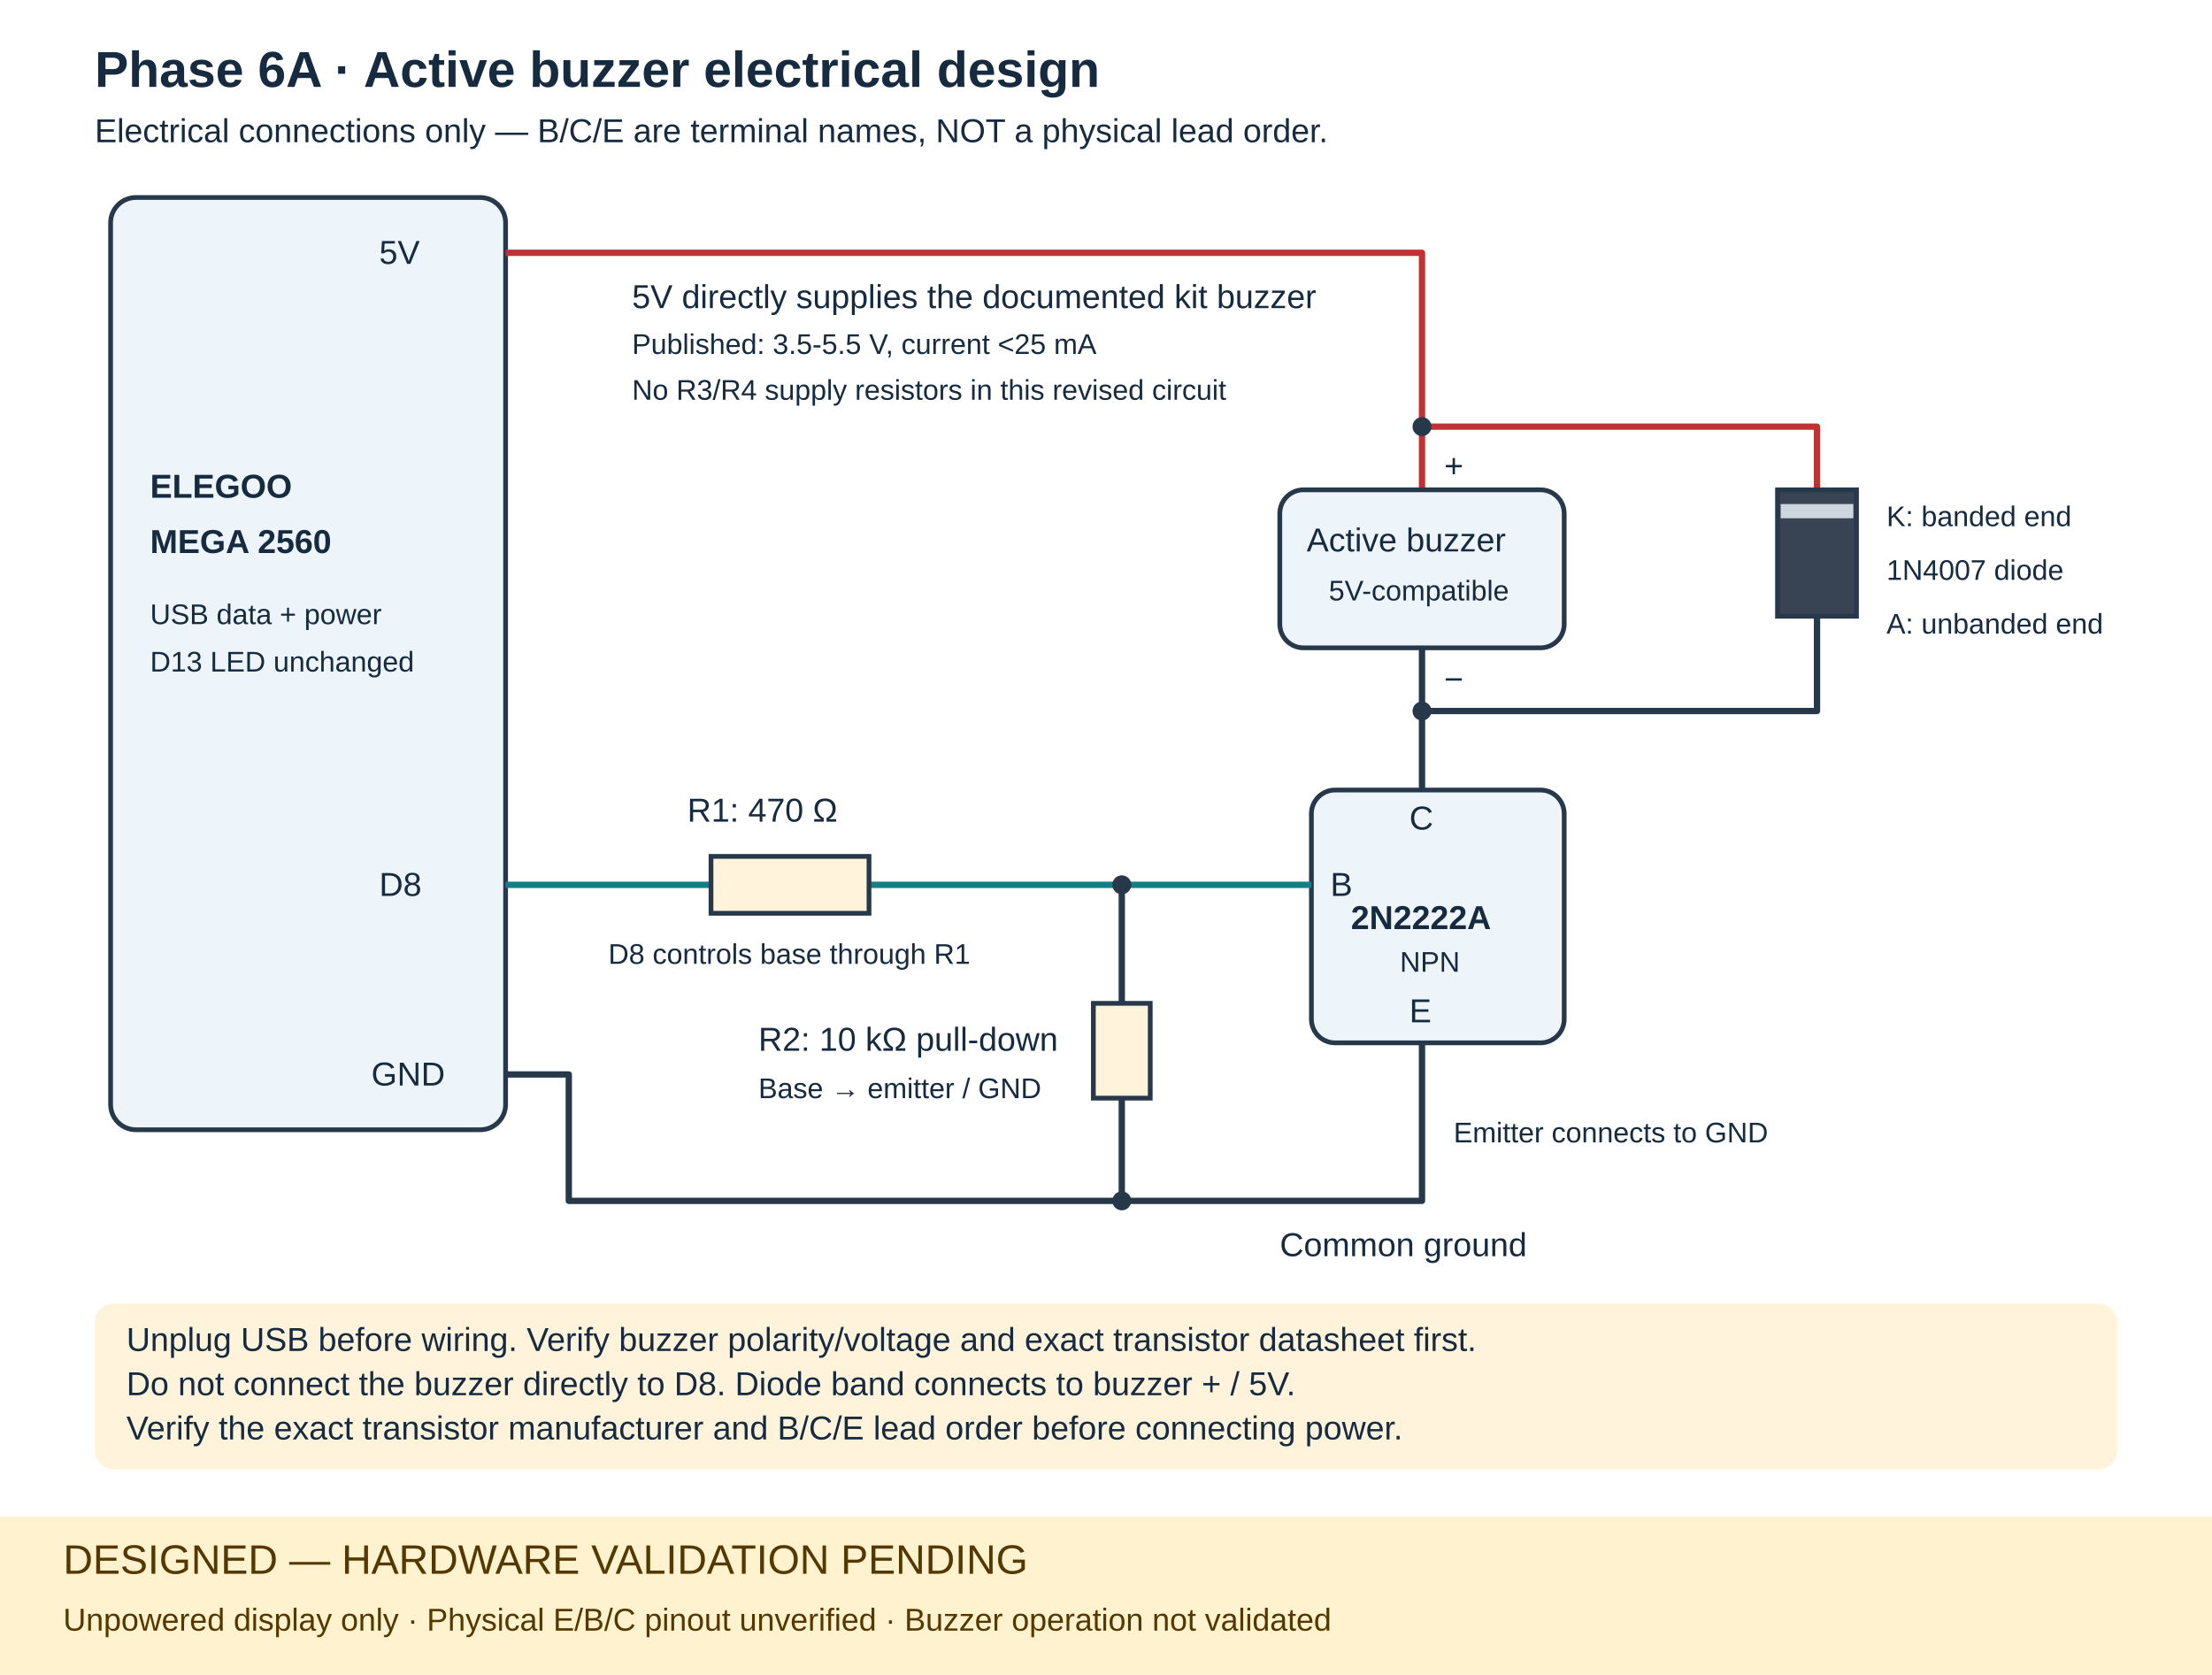
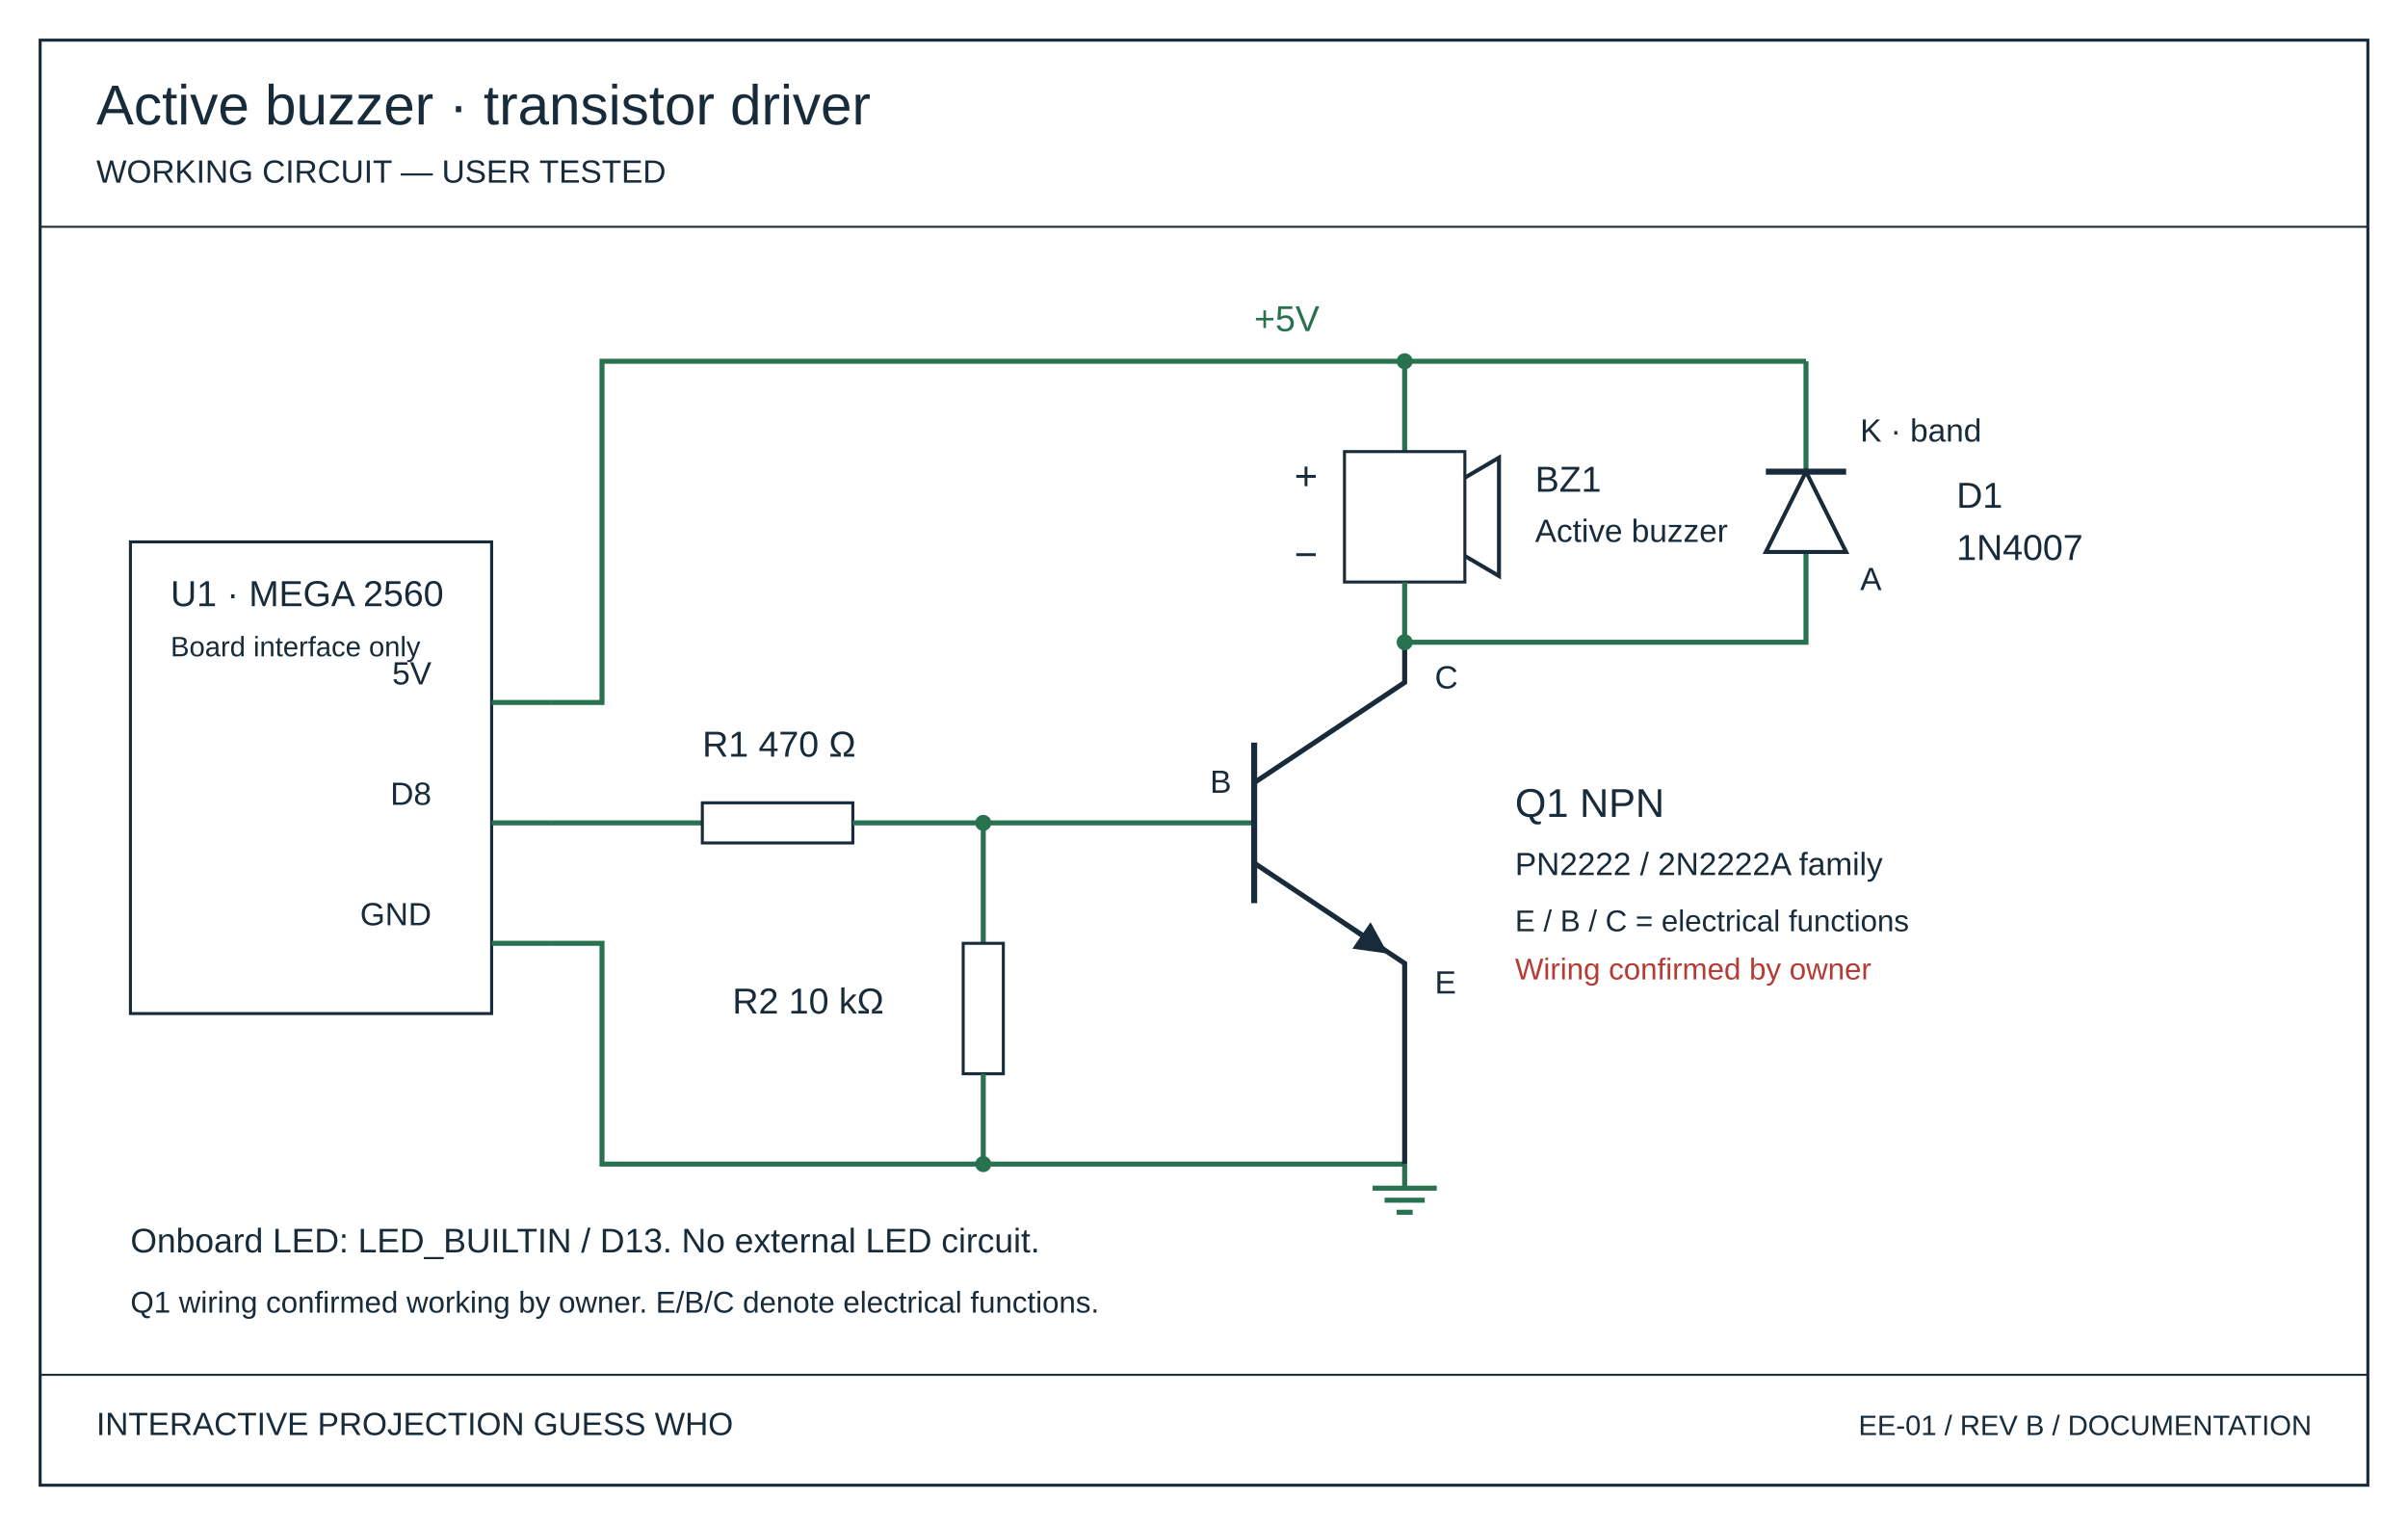
- <svg xmlns="http://www.w3.org/2000/svg" width="1400" height="1060" viewBox="0 0 1400 1060">
-   <style>text{font-family:Arial,sans-serif;fill:#172b40;font-size:21px}.small{font-size:18px}.title{font-size:32px;font-weight:bold}.wire{fill:none;stroke:#263849;stroke-width:4;stroke-linejoin:round}.power{stroke:#be3434}.signal{stroke:#147f87}.box{fill:#edf4fa;stroke:#263849;stroke-width:3}.node{fill:#263849}</style>
-   <rect width="1400" height="960" fill="white" />
-   <text x="60" y="55" class="title">Phase 6A · Active buzzer electrical design</text>
-   <text x="60" y="90">Electrical connections only — B/C/E are terminal names, NOT a physical lead order.</text>
-   <rect x="70" y="125" width="250" height="590" rx="16" class="box" />
-   <text x="95" y="315" font-weight="bold">ELEGOO</text>
-   <text x="95" y="350" font-weight="bold">MEGA 2560</text>
-   <text x="95" y="395" class="small">USB data + power</text>
-   <text x="95" y="425" class="small">D13 LED unchanged</text>
-   <text x="240" y="167">5V</text>
-   <text x="240" y="567">D8</text>
-   <text x="235" y="687">GND</text>
-   <path d="M320 160 H900 V270 H1150 V310 M900 270 V310" class="wire power" />
-   <text x="400" y="195">5V directly supplies the documented kit buzzer</text>
-   <text x="400" y="224" class="small">Published: 3.5-5.5 V, current &lt;25 mA</text>
-   <text x="400" y="253" class="small">No R3/R4 supply resistors in this revised circuit</text>
-   <circle cx="900" cy="270" r="6" class="node" />
-   <rect x="810" y="310" width="180" height="100" rx="15" class="box" />
-   <text x="827" y="349">Active buzzer</text>
-   <text x="841" y="380" class="small">5V-compatible</text>
-   <text x="914" y="302">+</text>
-   <text x="914" y="437">−</text>
-   <path d="M900 410 V500 M900 450 H1150 V390" class="wire" />
-   <rect x="1125" y="310" width="50" height="80" fill="#384453" stroke="#263849" stroke-width="3" />
-   <rect x="1127" y="319" width="46" height="9" fill="#cdd6df" />
-   <text x="1194" y="333" class="small">K: banded end</text>
-   <text x="1194" y="367" class="small">1N4007 diode</text>
-   <text x="1194" y="401" class="small">A: unbanded end</text>
-   <circle cx="900" cy="450" r="6" class="node" />
-   <rect x="830" y="500" width="160" height="160" rx="15" class="box" />
-   <text x="892" y="525">C</text>
-   <text x="842" y="567">B</text>
-   <text x="892" y="647">E</text>
-   <text x="855" y="588" font-weight="bold">2N2222A</text>
-   <text x="886" y="615" class="small">NPN</text>
-   <path d="M320 560 H450 M550 560 H830" class="wire signal" />
-   <rect x="450" y="542" width="100" height="36" fill="#fff3db" stroke="#263849" stroke-width="3" />
-   <text x="435" y="520">R1: 470 Ω</text>
-   <text x="385" y="610" class="small">D8 controls base through R1</text>
-   <path d="M710 560 V635 M710 695 V760 M900 660 V760 H360 V680 H320" class="wire" />
-   <rect x="692" y="635" width="36" height="60" fill="#fff3db" stroke="#263849" stroke-width="3" />
-   <text x="480" y="665">R2: 10 kΩ pull-down</text>
-   <text x="480" y="695" class="small">Base → emitter / GND</text>
-   <circle cx="710" cy="560" r="6" class="node" />
-   <circle cx="710" cy="760" r="6" class="node" />
-   <text x="920" y="723" class="small">Emitter connects to GND</text>
-   <text x="810" y="795">Common ground</text>
-   <rect x="60" y="825" width="1280" height="105" rx="12" fill="#fff3db" />
-   <text x="80" y="855">Unplug USB before wiring. Verify buzzer polarity/voltage and exact transistor datasheet first.</text>
-   <text x="80" y="883">Do not connect the buzzer directly to D8. Diode band connects to buzzer + / 5V.</text>
-   <text x="80" y="911">Verify the exact transistor manufacturer and B/C/E lead order before connecting power.</text>
-   <rect x="0" y="960" width="1400" height="100" fill="#fff2ce" />
-   <text x="40" y="996" style="font-family:Arial;font-size:26px;fill:#553700;stroke:none">DESIGNED — HARDWARE VALIDATION PENDING</text>
-   <text x="40" y="1032" style="font-family:Arial;font-size:20px;fill:#553700;stroke:none">Unpowered display only · Physical E/B/C pinout unverified · Buzzer operation not validated</text>
+ <svg xmlns="http://www.w3.org/2000/svg" width="1200" height="760" viewBox="0 0 1200 760" role="img">
+   <defs>
+     <marker id="arrow" markerWidth="8" markerHeight="8" refX="7" refY="4" orient="auto-start-reverse">
+       <path d="M0 0 L8 4 L0 8 Z" fill="#172b3a" />
+     </marker>
+   </defs>
+   <g font-family="Arial, sans-serif">
+     <rect x="0" y="0" width="1200" height="760" fill="#fff" stroke="#fff" stroke-width="1.5" />
+     <rect x="20" y="20" width="1160" height="720" fill="white" stroke="#172b3a" stroke-width="1.5" />
+     <text x="48" y="62" font-size="28" fill="#172b3a" text-anchor="start">Active buzzer · transistor driver</text>
+     <text x="48" y="91" font-size="16" fill="#172b3a" text-anchor="start">WORKING CIRCUIT — USER TESTED</text>
+     <polyline points="20,113 1180,113" fill="none" stroke="#172b3a" stroke-width="1" />
+     <polyline points="20,685 1180,685" fill="none" stroke="#172b3a" stroke-width="1" />
+     <text x="48" y="715" font-size="16" fill="#172b3a" text-anchor="start">INTERACTIVE PROJECTION GUESS WHO</text>
+     <text x="1152" y="715" font-size="14" fill="#172b3a" text-anchor="end">EE-01  /  REV B  /  DOCUMENTATION</text>
+     <rect x="65" y="270" width="180" height="235" fill="white" stroke="#172b3a" stroke-width="1.5" />
+     <text x="85" y="302" font-size="18" fill="#172b3a" text-anchor="start">U1 · MEGA 2560</text>
+     <text x="85" y="327" font-size="14" fill="#172b3a" text-anchor="start">Board interface only</text>
+     <text x="215" y="341" font-size="16" fill="#172b3a" text-anchor="end">5V</text>
+     <polyline points="245,350 275,350" fill="none" stroke="#28724f" stroke-width="2.5" />
+     <text x="215" y="401" font-size="16" fill="#172b3a" text-anchor="end">D8</text>
+     <polyline points="245,410 275,410" fill="none" stroke="#28724f" stroke-width="2.5" />
+     <text x="215" y="461" font-size="16" fill="#172b3a" text-anchor="end">GND</text>
+     <polyline points="245,470 275,470" fill="none" stroke="#28724f" stroke-width="2.5" />
+     <polyline points="275,350 300,350 300,180 900,180" fill="none" stroke="#28724f" stroke-width="2.5" />
+     <text x="625" y="165" font-size="18" fill="#28724f" text-anchor="start">+5V</text>
+     <polyline points="275,410 350,410" fill="none" stroke="#28724f" stroke-width="2.5" />
+     <rect x="350" y="400" width="75" height="20" fill="white" stroke="#172b3a" stroke-width="1.5" />
+     <text x="350" y="377" font-size="18" fill="#172b3a" text-anchor="start">R1  470 Ω</text>
+     <polyline points="425,410 625,410" fill="none" stroke="#28724f" stroke-width="2.5" />
+     <circle cx="490" cy="410" r="4" fill="#28724f" />
+     <polyline points="490,410 490,470" fill="none" stroke="#28724f" stroke-width="2.5" />
+     <rect x="480" y="470" width="20" height="65" fill="white" stroke="#172b3a" stroke-width="1.5" />
+     <text x="365" y="505" font-size="18" fill="#172b3a" text-anchor="start">R2  10 kΩ</text>
+     <polyline points="490,535 490,580 700,580" fill="none" stroke="#28724f" stroke-width="2.5" />
+     <polyline points="275,470 300,470 300,580 490,580" fill="none" stroke="#28724f" stroke-width="2.5" />
+     <circle cx="490" cy="580" r="4" fill="#28724f" />
+     <polyline points="700,580 700,592" fill="none" stroke="#28724f" stroke-width="2.5" />
+     <polyline points="684.0,592 716.0,592" fill="none" stroke="#28724f" stroke-width="2.5" />
+     <polyline points="690.0,598 710.0,598" fill="none" stroke="#28724f" stroke-width="2.5" />
+     <polyline points="696.0,604 704.0,604" fill="none" stroke="#28724f" stroke-width="2.5" />
+     <polyline points="625,370 625,450" fill="none" stroke="#172b3a" stroke-width="3" />
+     <polyline points="625,390 700,340 700,320" fill="none" stroke="#172b3a" stroke-width="2.5" />
+     <polyline points="625,430 700,480 700,580" fill="none" stroke="#172b3a" stroke-width="2.5" />
+     <polyline points="658,452 690,474" fill="none" stroke="#172b3a" stroke-width="2" marker-end="url(#arrow)" />
+     <text x="603" y="395" font-size="16" fill="#172b3a" text-anchor="start">B</text>
+     <text x="715" y="343" font-size="16" fill="#172b3a" text-anchor="start">C</text>
+     <text x="715" y="495" font-size="16" fill="#172b3a" text-anchor="start">E</text>
+     <text x="755" y="407" font-size="20" fill="#172b3a" text-anchor="start">Q1  NPN</text>
+     <text x="755" y="436" font-size="16" fill="#172b3a" text-anchor="start">PN2222 / 2N2222A family</text>
+     <text x="755" y="464" font-size="15" fill="#172b3a" text-anchor="start">E / B / C = electrical functions</text>
+     <text x="755" y="488" font-size="15" fill="#b53c35" text-anchor="start">Wiring confirmed by owner</text>
+     <polyline points="700,180 700,225" fill="none" stroke="#28724f" stroke-width="2.5" />
+     <rect x="670" y="225" width="60" height="65" fill="white" stroke="#172b3a" stroke-width="1.5" />
+     <path d="M730 238 L747 228 L747 287 L730 277" fill="none" stroke="#172b3a" stroke-width="2" />
+     <text x="645" y="244" font-size="20" fill="#172b3a" text-anchor="start">+</text>
+     <text x="645" y="283" font-size="20" fill="#172b3a" text-anchor="start">−</text>
+     <text x="765" y="245" font-size="18" fill="#172b3a" text-anchor="start">BZ1</text>
+     <text x="765" y="270" font-size="16" fill="#172b3a" text-anchor="start">Active buzzer</text>
+     <polyline points="700,290 700,320 900,320 900,275" fill="none" stroke="#28724f" stroke-width="2.5" />
+     <polyline points="900,180 900,235" fill="none" stroke="#28724f" stroke-width="2.5" />
+     <polyline points="880,235 920,235" fill="none" stroke="#172b3a" stroke-width="3" />
+     <path d="M880 275 L900 235 L920 275 Z" fill="white" stroke="#172b3a" stroke-width="2" />
+     <text x="927" y="220" font-size="16" fill="#172b3a" text-anchor="start">K · band</text>
+     <text x="927" y="294" font-size="16" fill="#172b3a" text-anchor="start">A</text>
+     <text x="975" y="253" font-size="18" fill="#172b3a" text-anchor="start">D1</text>
+     <text x="975" y="279" font-size="18" fill="#172b3a" text-anchor="start">1N4007</text>
+     <circle cx="700" cy="180" r="4" fill="#28724f" />
+     <circle cx="700" cy="320" r="4" fill="#28724f" />
+     <text x="65" y="624" font-size="17" fill="#172b3a" text-anchor="start">Onboard LED: LED_BUILTIN / D13. No external LED circuit.</text>
+     <text x="65" y="654" font-size="15" fill="#172b3a" text-anchor="start">Q1 wiring confirmed working by owner. E/B/C denote electrical functions.</text>
+   </g>
</svg>
